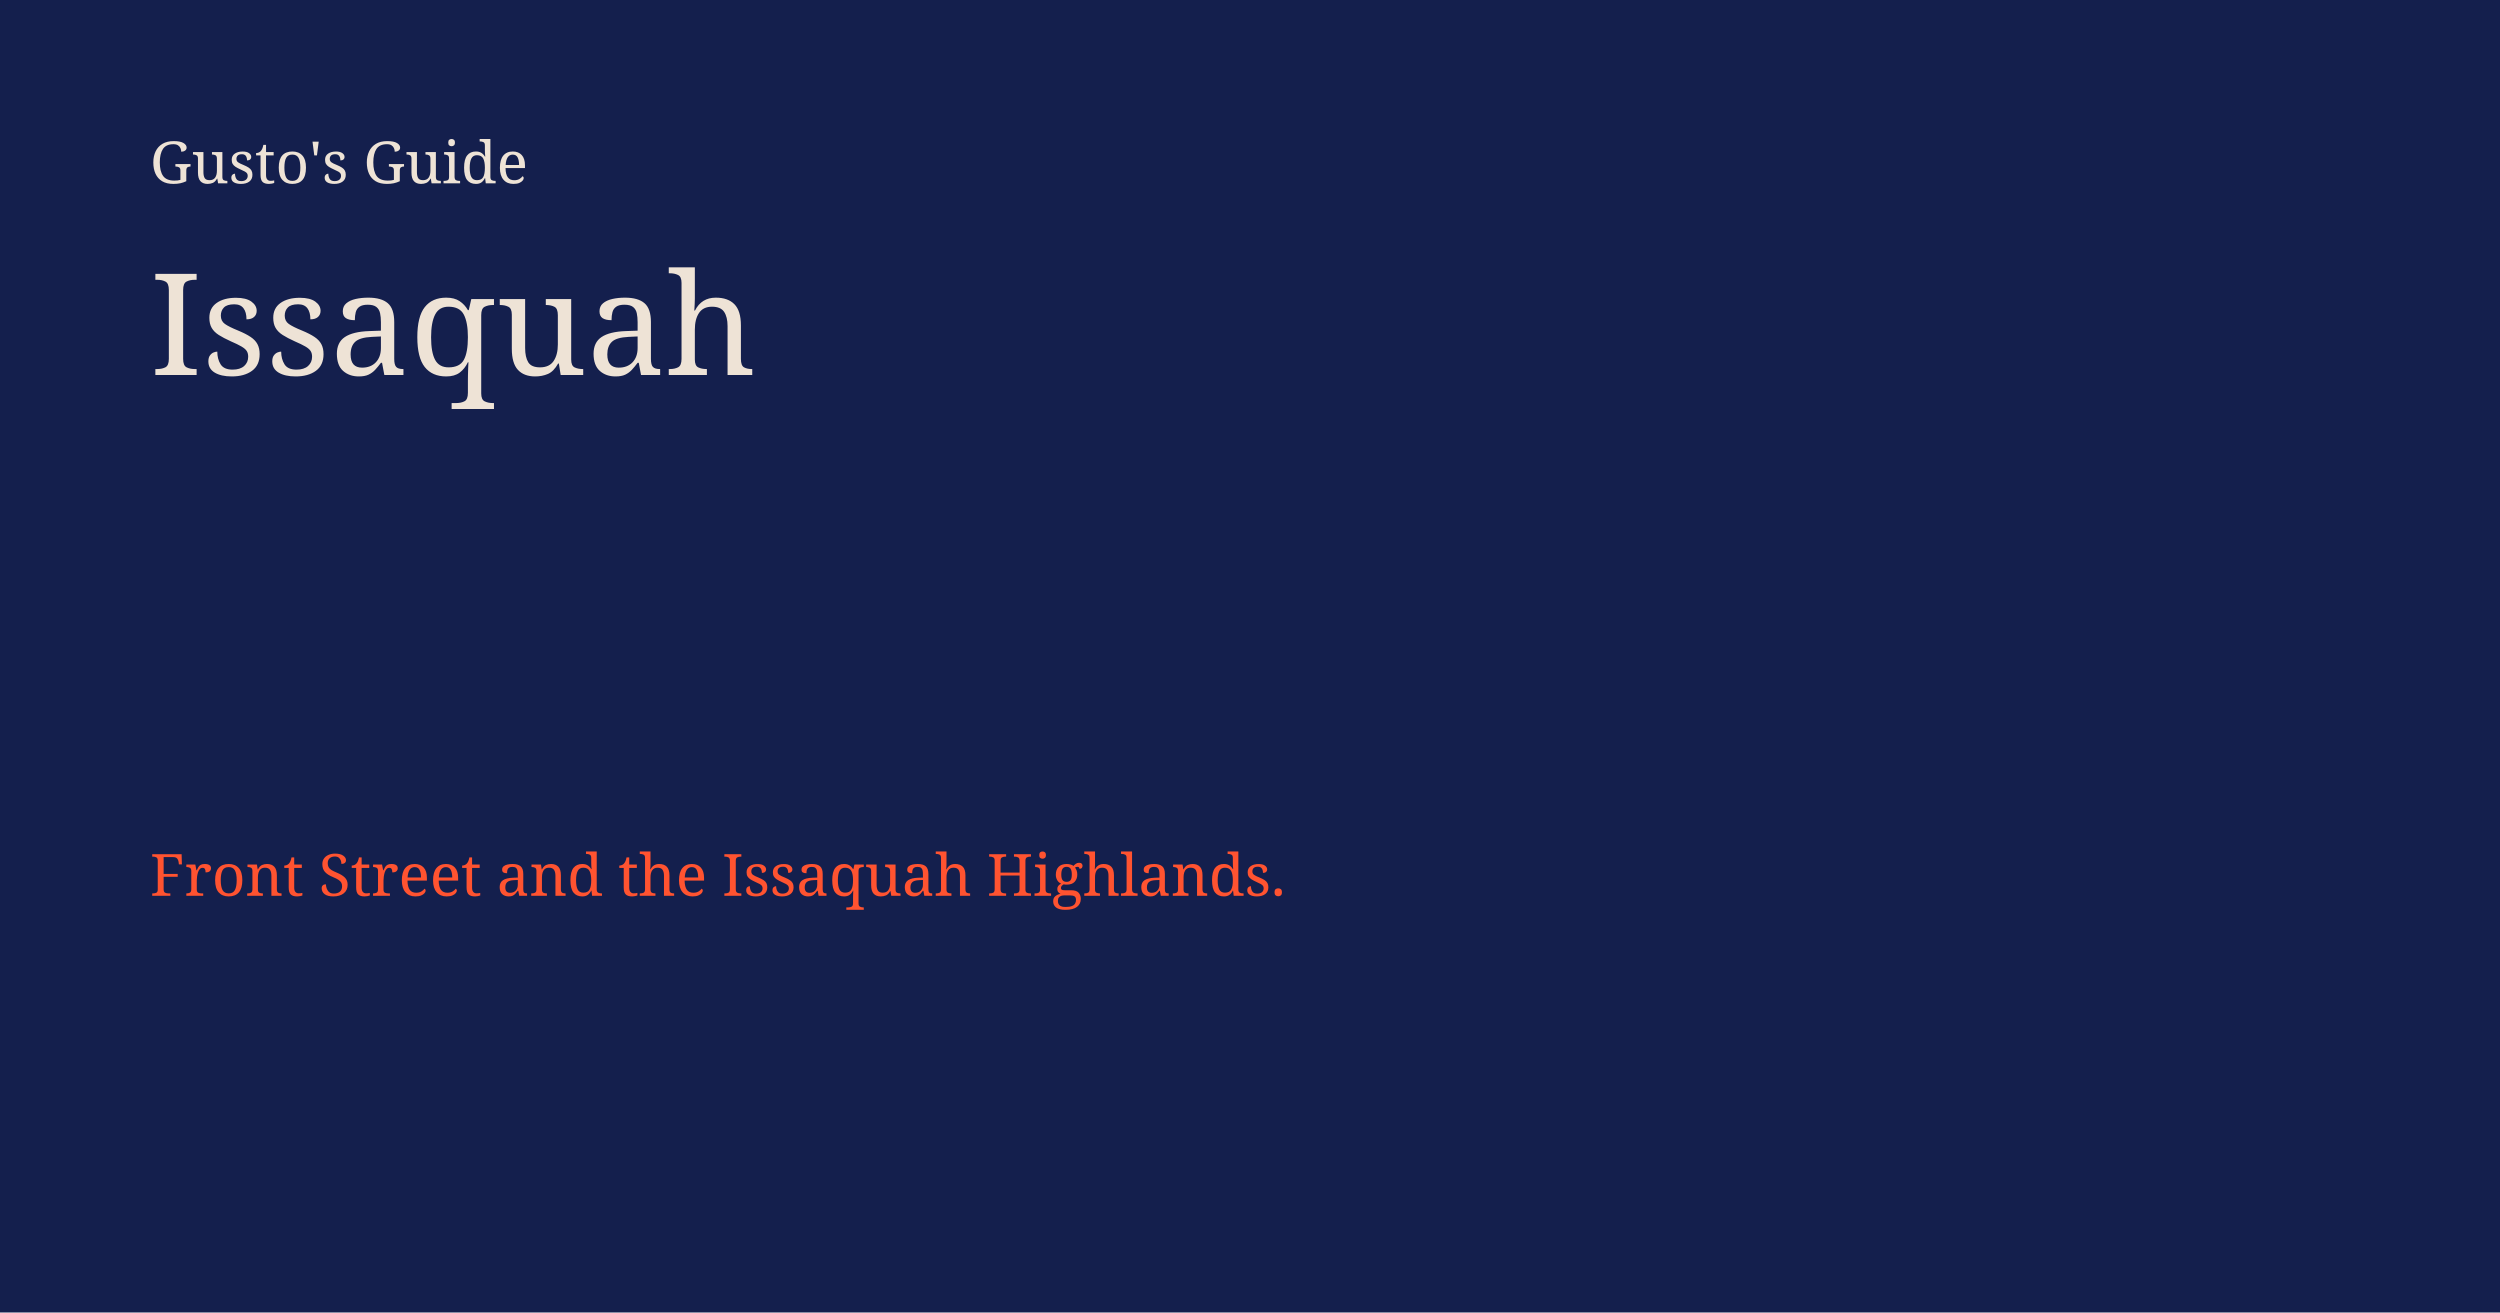
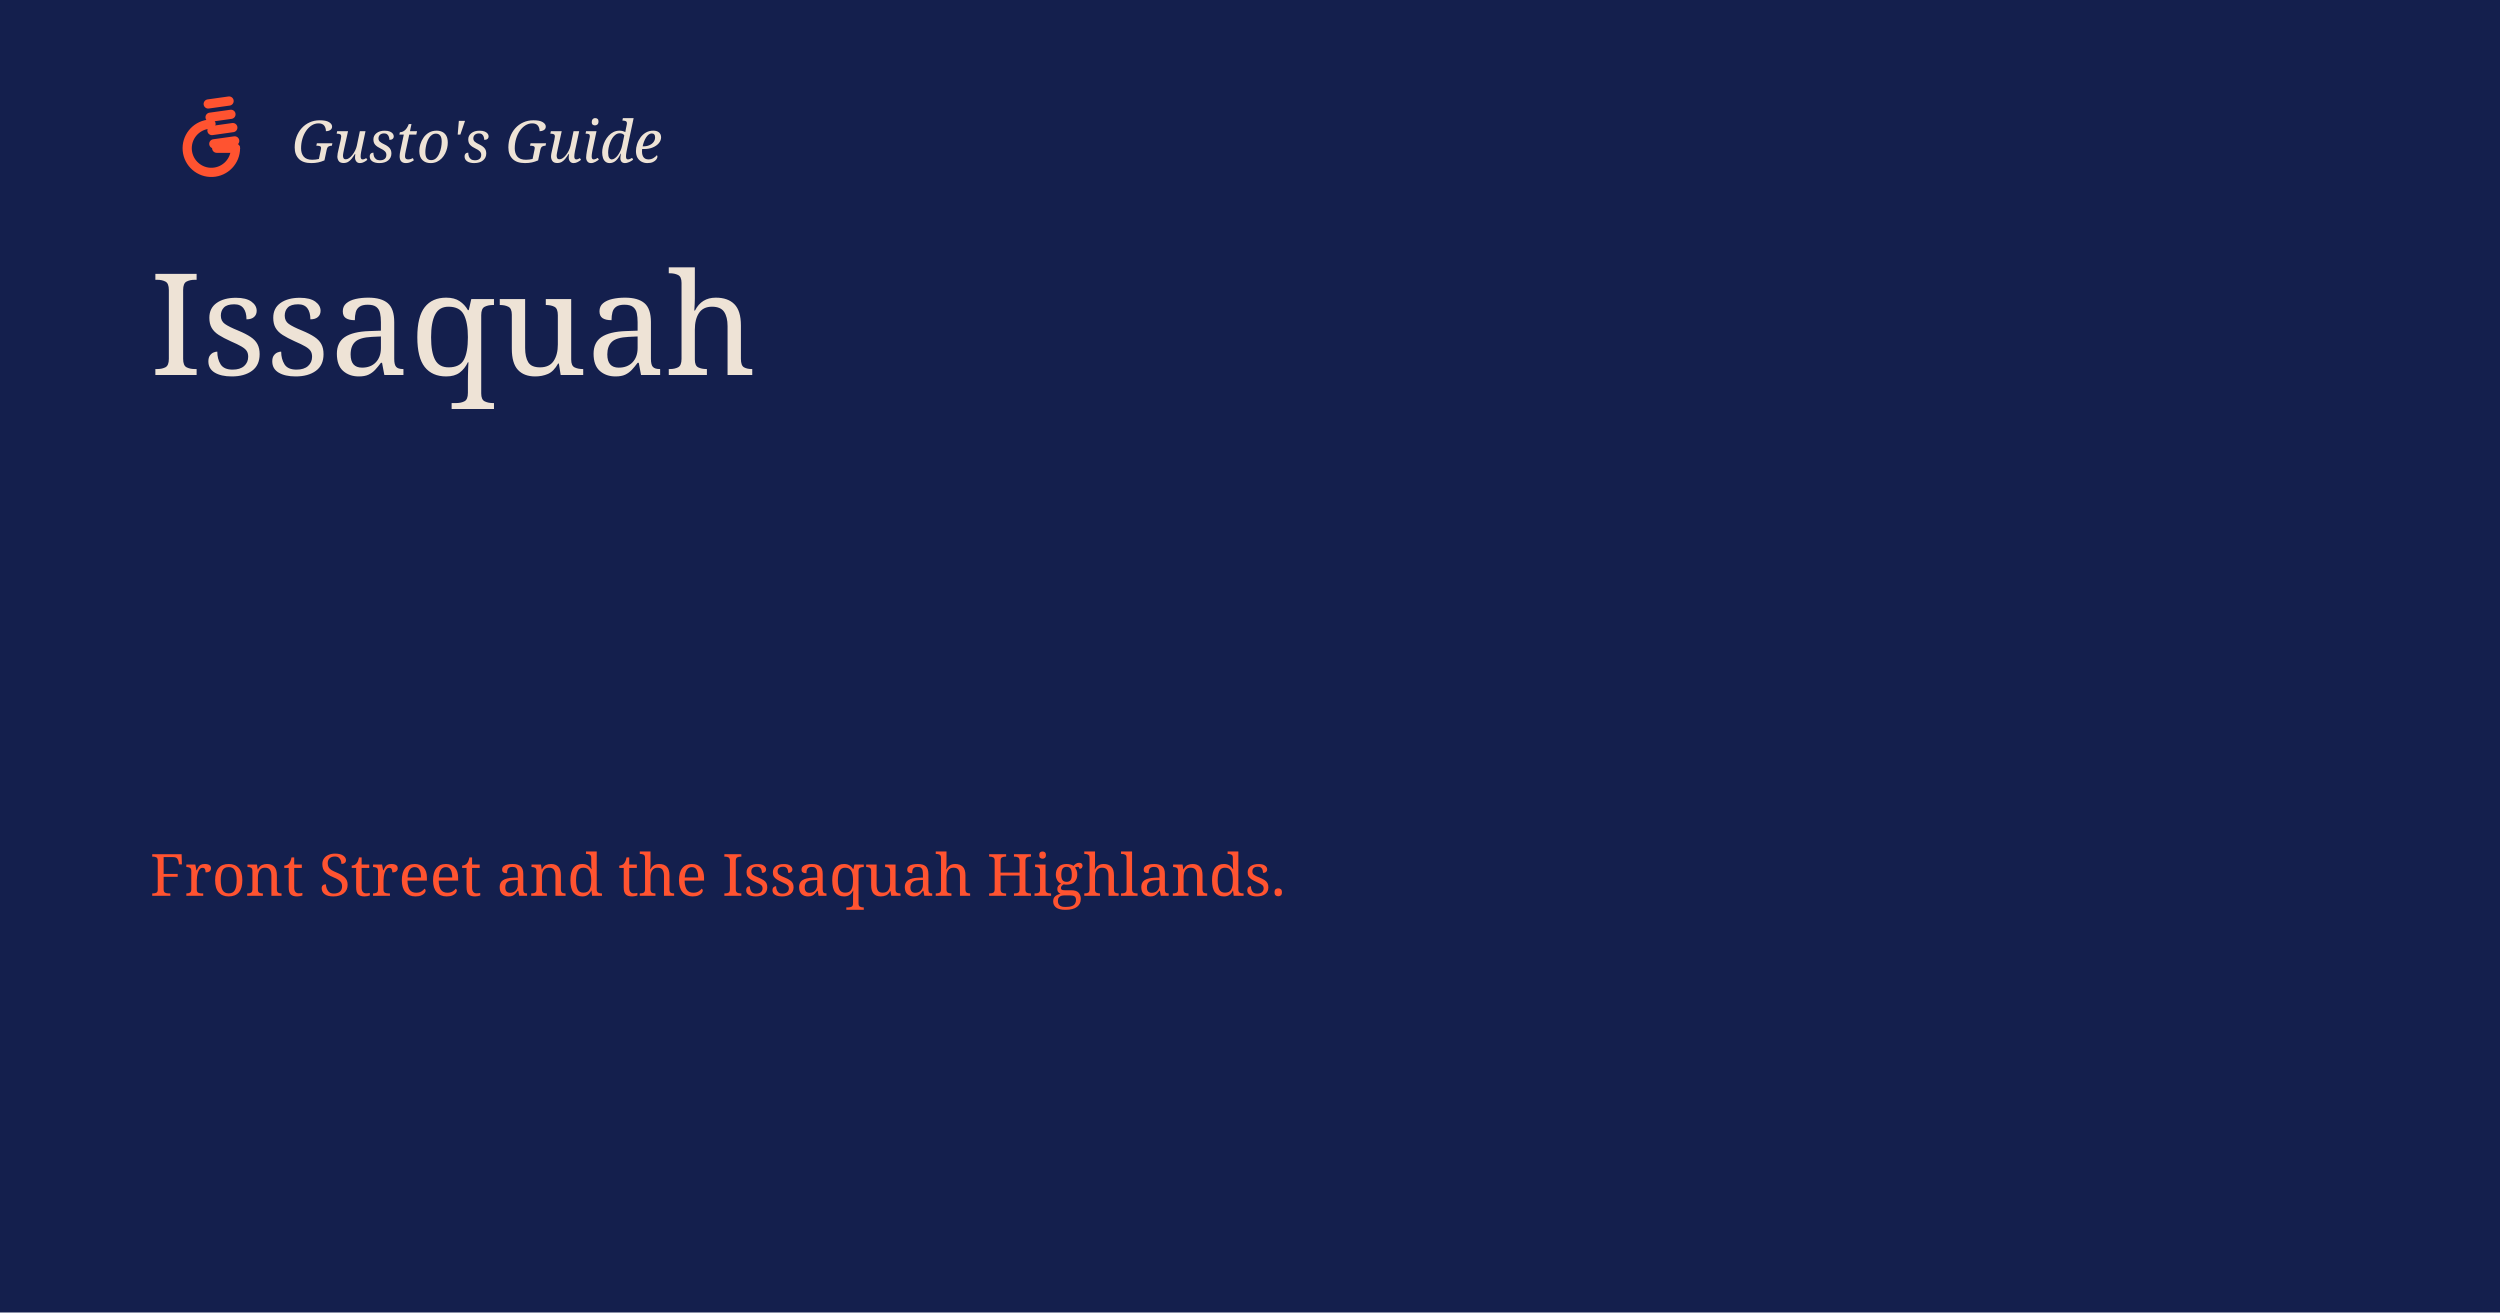
<svg xmlns="http://www.w3.org/2000/svg" width="1200" height="630" viewBox="0 0 1200 630">
  <rect width="1200" height="630" fill="#141F4D" />
-   <text x="72" y="88" fill="#EEE3D6" font-family="Georgia, serif" font-size="28">Gusto's Guide</text>
+   <g transform="translate(72 36) scale(0.92)">
+     <g transform="translate(9.6 -0.99)" fill="none" stroke="#FF5330" stroke-width="4.8" stroke-linecap="round" stroke-linejoin="round">
+       <path d="M 35 39.2 A 12.6 12.6 0 1 1 20.65 26.72 L 22.23 26.5" />
+       <path d="M 35 39.2 L 25.2 39.2" />
+       <path d="M 20.77 16.1 L 31.66 14.57 M 21.74 23.03 L 32.64 21.5 M 22.72 29.97 L 33.61 28.43 M 23.69 36.9 L 34.59 35.37" />
+     </g>
+   </g>
+   <text x="140" y="78" fill="#EEE3D6" font-family="Georgia, serif" font-size="28" font-style="italic">Gusto's Guide</text>
  <text x="72" y="180" fill="#EEE3D6" font-family="Georgia, serif" font-size="68">Issaquah</text>
  <text x="72" y="430" fill="#FF5330" font-family="Georgia, serif" font-size="28">Front Street and the Issaquah Highlands.</text>
</svg>
